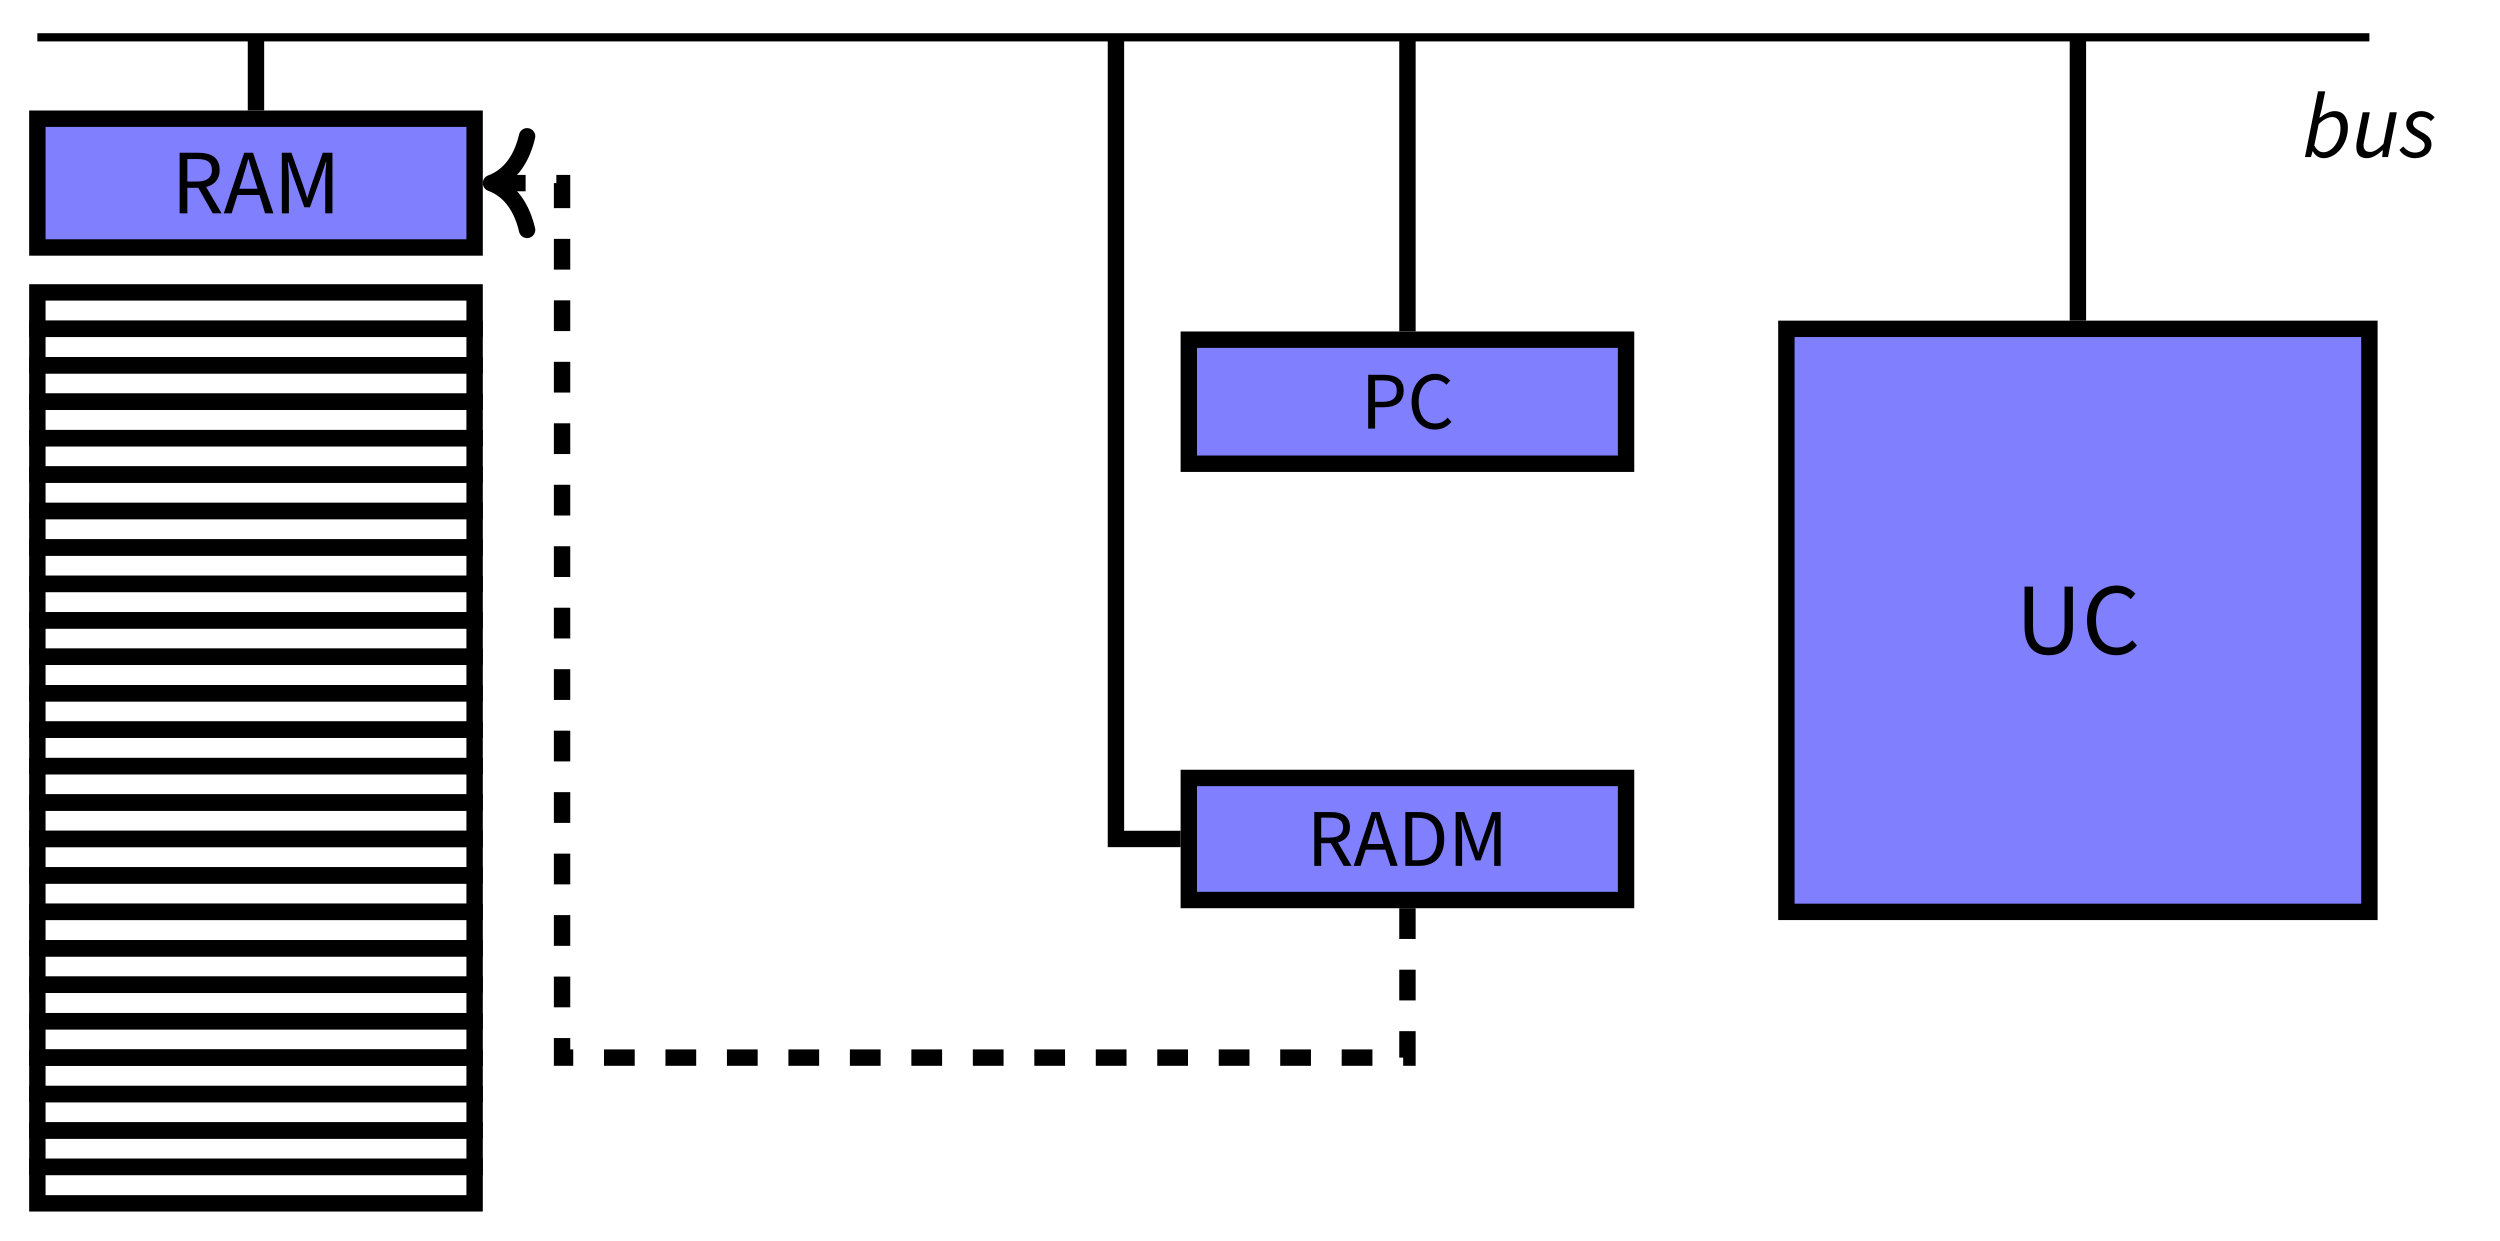
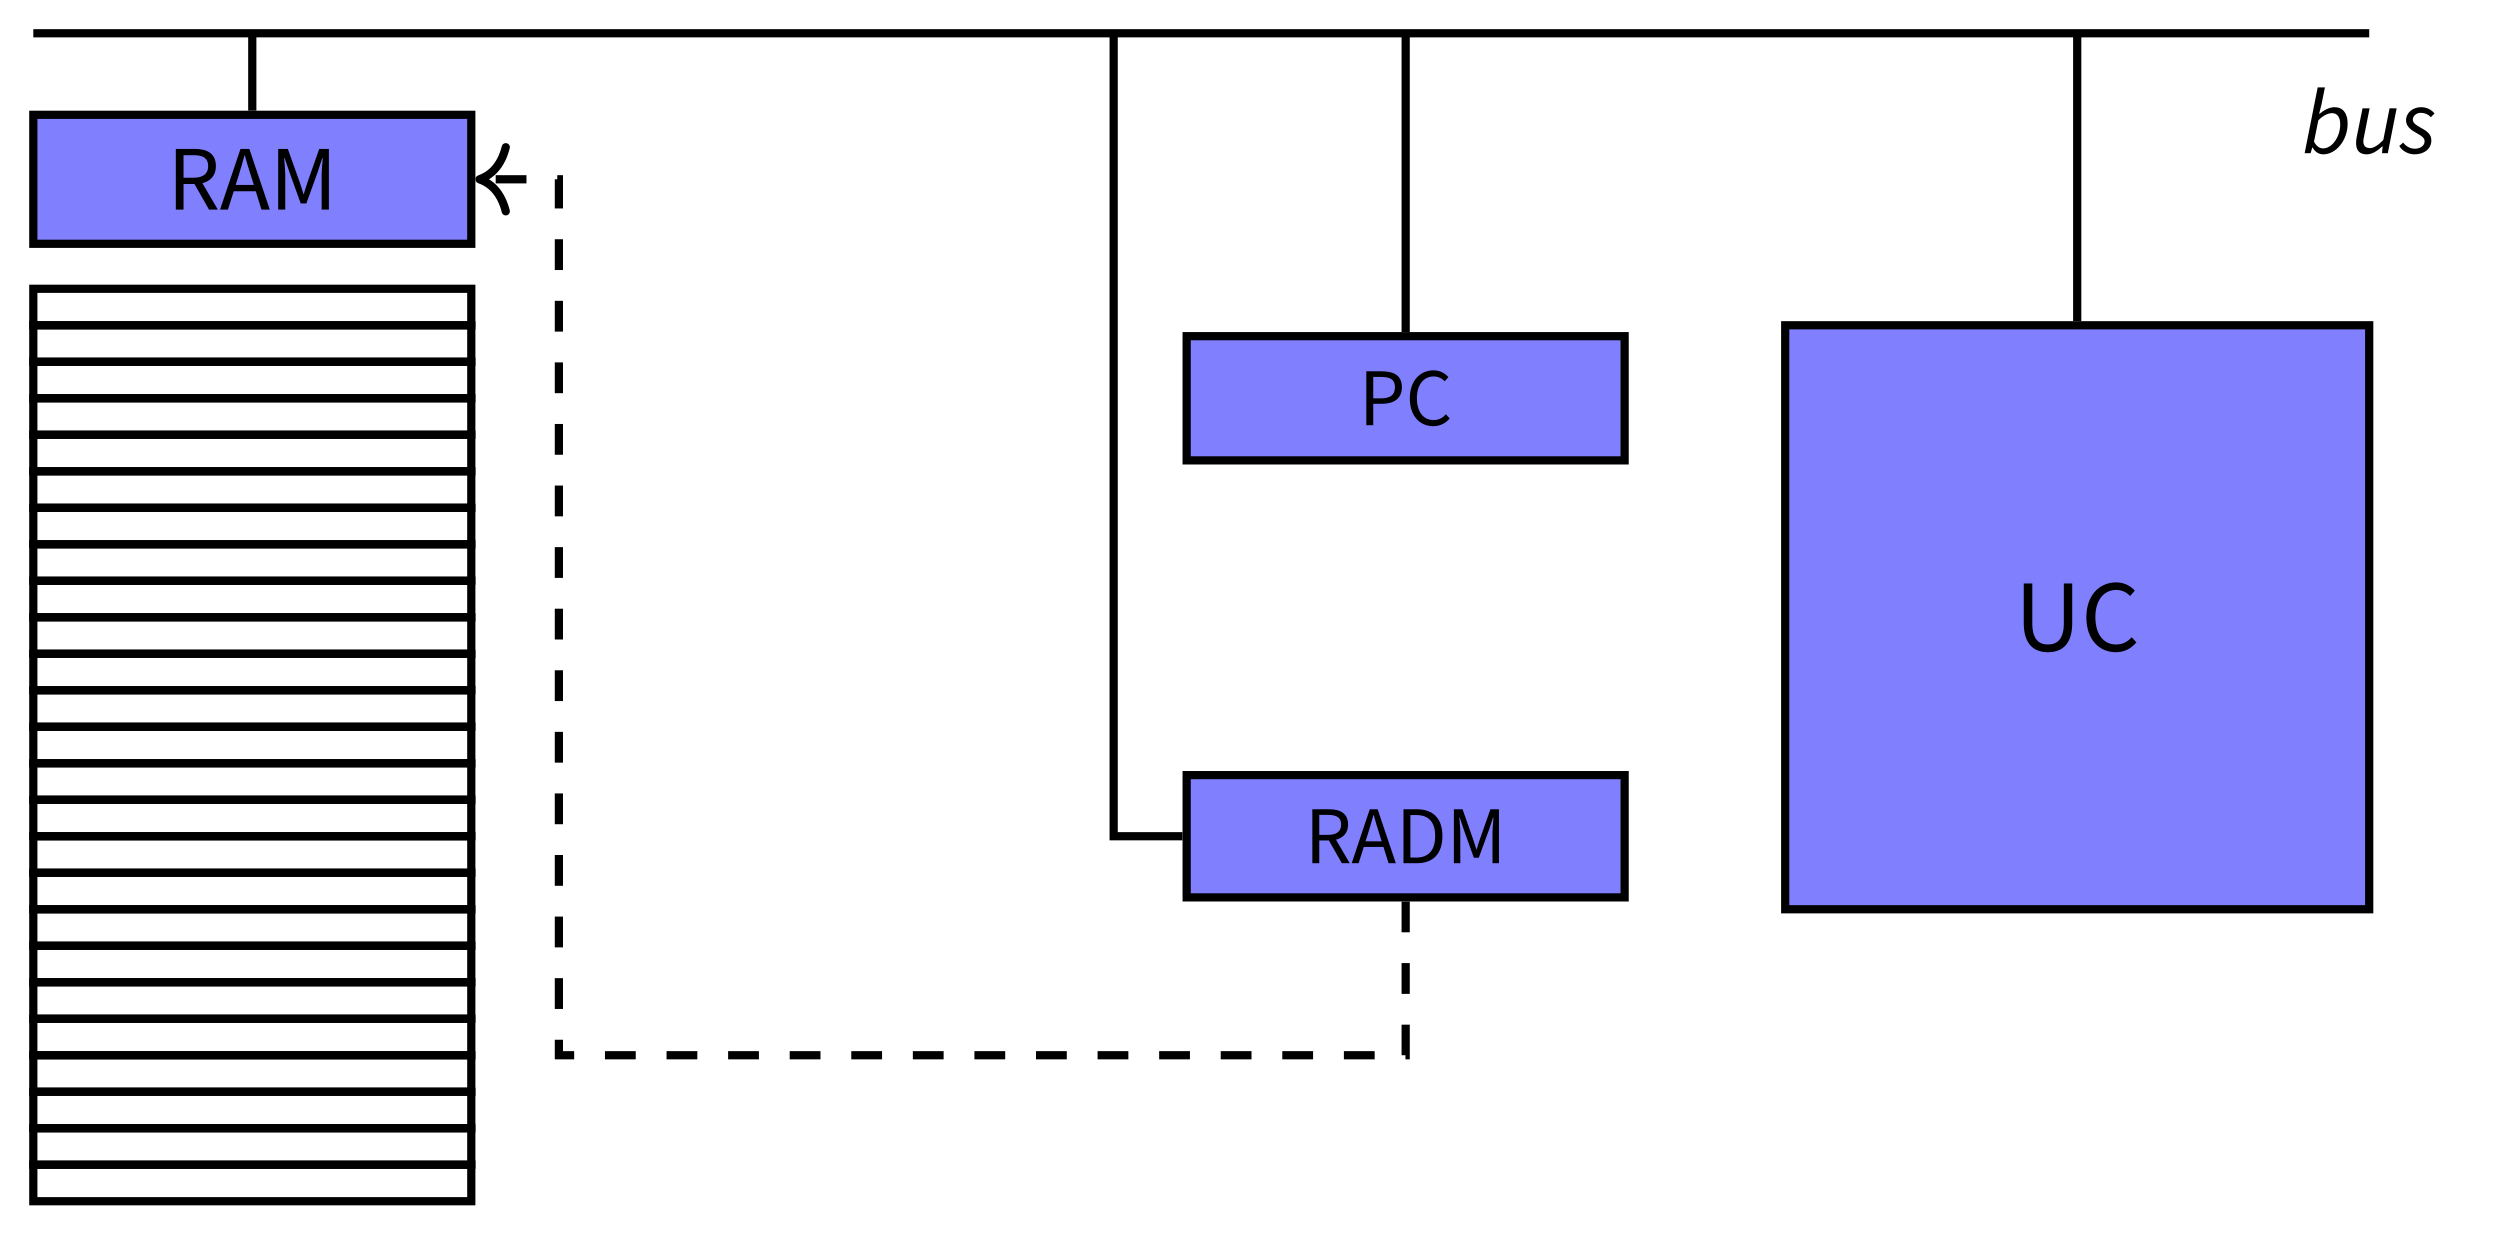
- <svg xmlns="http://www.w3.org/2000/svg" xmlns:xlink="http://www.w3.org/1999/xlink" width="243.104" height="120.649" viewBox="0 0 243.104 120.649">
+ <svg xmlns="http://www.w3.org/2000/svg" xmlns:xlink="http://www.w3.org/1999/xlink" width="242.705" height="119.852" viewBox="0 0 242.705 119.852">
  <defs>
    <g>
      <g id="glyph-0-0">
        <path d="M 0.812 0 L 1.562 0 L 1.562 -2.484 L 2.625 -2.484 L 4.031 0 L 4.891 0 L 3.391 -2.562 C 4.188 -2.766 4.703 -3.312 4.703 -4.219 C 4.703 -5.453 3.844 -5.891 2.641 -5.891 L 0.812 -5.891 Z M 1.562 -3.094 L 1.562 -5.281 L 2.531 -5.281 C 3.453 -5.281 3.953 -5 3.953 -4.219 C 3.953 -3.469 3.453 -3.094 2.531 -3.094 Z M 1.562 -3.094 " />
      </g>
      <g id="glyph-0-1">
        <path d="M 1.828 -3.281 C 2.031 -3.938 2.219 -4.578 2.406 -5.266 L 2.438 -5.266 C 2.625 -4.578 2.812 -3.938 3.031 -3.281 L 3.312 -2.391 L 1.547 -2.391 Z M 0.031 0 L 0.797 0 L 1.359 -1.781 L 3.5 -1.781 L 4.047 0 L 4.859 0 L 2.875 -5.891 L 2.016 -5.891 Z M 0.031 0 " />
      </g>
      <g id="glyph-0-2">
        <path d="M 0.797 0 L 1.484 0 L 1.484 -3.25 C 1.484 -3.766 1.422 -4.5 1.375 -5 L 1.422 -5 L 1.891 -3.625 L 2.984 -0.594 L 3.531 -0.594 L 4.625 -3.625 L 5.078 -5 L 5.125 -5 C 5.078 -4.5 5.016 -3.766 5.016 -3.25 L 5.016 0 L 5.719 0 L 5.719 -5.891 L 4.781 -5.891 L 3.672 -2.734 C 3.531 -2.328 3.422 -1.953 3.281 -1.5 L 3.25 -1.5 C 3.125 -1.953 3 -2.328 2.859 -2.734 L 1.734 -5.891 L 0.797 -5.891 Z M 0.797 0 " />
      </g>
      <g id="glyph-1-0">
        <path d="M 2.094 0.109 C 3.297 0.109 4.453 -1.203 4.453 -2.891 C 4.453 -3.906 3.969 -4.469 3.188 -4.469 C 2.656 -4.469 2.156 -4.172 1.719 -3.828 L 1.688 -3.828 L 1.906 -4.688 L 2.25 -6.391 L 1.547 -6.391 L 0.281 0 L 0.859 0 L 1.016 -0.547 L 1.062 -0.547 C 1.266 -0.156 1.625 0.109 2.094 0.109 Z M 2.078 -0.469 C 1.734 -0.469 1.438 -0.656 1.188 -1.125 L 1.609 -3.188 C 2.016 -3.625 2.531 -3.891 2.938 -3.891 C 3.422 -3.891 3.734 -3.531 3.734 -2.797 C 3.734 -1.578 2.938 -0.469 2.078 -0.469 Z M 2.078 -0.469 " />
      </g>
      <g id="glyph-1-1">
        <path d="M 1.5 0.109 C 2.031 0.109 2.547 -0.234 3 -0.656 L 3.047 -0.656 L 2.984 0 L 3.547 0 L 4.406 -4.359 L 3.719 -4.359 L 3.109 -1.281 C 2.578 -0.734 2.156 -0.5 1.828 -0.5 C 1.375 -0.5 1.172 -0.719 1.172 -1.172 C 1.172 -1.312 1.203 -1.438 1.25 -1.672 L 1.781 -4.359 L 1.094 -4.359 L 0.531 -1.578 C 0.484 -1.344 0.469 -1.188 0.469 -0.984 C 0.469 -0.312 0.766 0.109 1.5 0.109 Z M 1.5 0.109 " />
      </g>
      <g id="glyph-1-2">
        <path d="M 1.469 0.109 C 2.391 0.109 3.094 -0.422 3.094 -1.234 C 3.094 -1.766 2.812 -2.078 2.078 -2.469 C 1.625 -2.719 1.297 -2.922 1.297 -3.266 C 1.297 -3.609 1.625 -3.922 2.078 -3.922 C 2.469 -3.922 2.797 -3.766 3.047 -3.5 L 3.406 -3.859 C 3.078 -4.25 2.641 -4.469 2.094 -4.469 C 1.297 -4.469 0.641 -3.938 0.641 -3.188 C 0.641 -2.672 1.016 -2.312 1.562 -2.016 C 2.25 -1.625 2.438 -1.469 2.438 -1.141 C 2.438 -0.734 2.016 -0.438 1.516 -0.438 C 1.047 -0.438 0.641 -0.656 0.359 -1.031 L -0.016 -0.703 C 0.266 -0.203 0.875 0.109 1.469 0.109 Z M 1.469 0.109 " />
      </g>
      <g id="glyph-2-0">
        <path d="M 3.219 0.125 C 4.562 0.125 5.578 -0.609 5.578 -2.703 L 5.578 -6.547 L 4.766 -6.547 L 4.766 -2.688 C 4.766 -1.109 4.094 -0.625 3.219 -0.625 C 2.359 -0.625 1.703 -1.109 1.703 -2.688 L 1.703 -6.547 L 0.875 -6.547 L 0.875 -2.703 C 0.875 -0.609 1.891 0.125 3.219 0.125 Z M 3.219 0.125 " />
      </g>
      <g id="glyph-2-1">
        <path d="M 3.375 0.125 C 4.203 0.125 4.844 -0.219 5.375 -0.828 L 4.922 -1.328 C 4.5 -0.875 4.031 -0.625 3.406 -0.625 C 2.156 -0.625 1.391 -1.641 1.391 -3.297 C 1.391 -4.922 2.203 -5.922 3.422 -5.922 C 3.984 -5.922 4.422 -5.688 4.766 -5.328 L 5.219 -5.859 C 4.828 -6.281 4.219 -6.656 3.422 -6.656 C 1.75 -6.656 0.516 -5.375 0.516 -3.266 C 0.516 -1.141 1.734 0.125 3.375 0.125 Z M 3.375 0.125 " />
      </g>
      <g id="glyph-3-0">
        <path d="M 0.719 0 L 1.391 0 L 1.391 -2.078 L 2.234 -2.078 C 3.391 -2.078 4.172 -2.578 4.172 -3.688 C 4.172 -4.844 3.375 -5.234 2.203 -5.234 L 0.719 -5.234 Z M 1.391 -2.609 L 1.391 -4.688 L 2.125 -4.688 C 3.047 -4.688 3.5 -4.438 3.5 -3.688 C 3.5 -2.953 3.062 -2.609 2.156 -2.609 Z M 1.391 -2.609 " />
      </g>
      <g id="glyph-3-1">
        <path d="M 2.688 0.094 C 3.359 0.094 3.875 -0.172 4.297 -0.656 L 3.922 -1.062 C 3.594 -0.688 3.219 -0.5 2.719 -0.5 C 1.734 -0.5 1.109 -1.312 1.109 -2.625 C 1.109 -3.922 1.766 -4.734 2.734 -4.734 C 3.188 -4.734 3.531 -4.547 3.812 -4.266 L 4.172 -4.672 C 3.859 -5.016 3.375 -5.328 2.734 -5.328 C 1.406 -5.328 0.422 -4.297 0.422 -2.609 C 0.422 -0.906 1.391 0.094 2.688 0.094 Z M 2.688 0.094 " />
      </g>
      <g id="glyph-3-2">
        <path d="M 0.719 0 L 1.391 0 L 1.391 -2.203 L 2.328 -2.203 L 3.578 0 L 4.344 0 L 3.016 -2.281 C 3.719 -2.469 4.188 -2.938 4.188 -3.75 C 4.188 -4.844 3.422 -5.234 2.344 -5.234 L 0.719 -5.234 Z M 1.391 -2.75 L 1.391 -4.688 L 2.25 -4.688 C 3.062 -4.688 3.516 -4.438 3.516 -3.75 C 3.516 -3.078 3.062 -2.75 2.25 -2.75 Z M 1.391 -2.75 " />
      </g>
      <g id="glyph-3-3">
        <path d="M 1.625 -2.922 C 1.812 -3.5 1.969 -4.078 2.141 -4.672 L 2.172 -4.672 C 2.328 -4.078 2.5 -3.5 2.688 -2.922 L 2.938 -2.125 L 1.375 -2.125 Z M 0.031 0 L 0.703 0 L 1.203 -1.578 L 3.109 -1.578 L 3.609 0 L 4.312 0 L 2.547 -5.234 L 1.781 -5.234 Z M 0.031 0 " />
      </g>
      <g id="glyph-3-4">
        <path d="M 0.719 0 L 2.062 0 C 3.641 0 4.5 -0.969 4.5 -2.641 C 4.5 -4.297 3.641 -5.234 2.031 -5.234 L 0.719 -5.234 Z M 1.391 -0.547 L 1.391 -4.672 L 1.969 -4.672 C 3.203 -4.672 3.797 -3.953 3.797 -2.641 C 3.797 -1.312 3.203 -0.547 1.969 -0.547 Z M 1.391 -0.547 " />
      </g>
      <g id="glyph-3-5">
        <path d="M 0.703 0 L 1.328 0 L 1.328 -2.891 C 1.328 -3.344 1.266 -4 1.234 -4.453 L 1.266 -4.453 L 1.672 -3.234 L 2.641 -0.531 L 3.125 -0.531 L 4.109 -3.234 L 4.516 -4.453 L 4.547 -4.453 C 4.516 -4 4.453 -3.344 4.453 -2.891 L 4.453 0 L 5.078 0 L 5.078 -5.234 L 4.25 -5.234 L 3.266 -2.438 C 3.125 -2.062 3.031 -1.734 2.922 -1.344 L 2.891 -1.344 C 2.766 -1.734 2.656 -2.062 2.531 -2.438 L 1.547 -5.234 L 0.703 -5.234 Z M 0.703 0 " />
      </g>
    </g>
  </defs>
-   <path fill-rule="nonzero" fill="rgb(50%, 50%, 100%)" fill-opacity="1" stroke-width="1.594" stroke-linecap="butt" stroke-linejoin="miter" stroke="rgb(0%, 0%, 0%)" stroke-opacity="1" stroke-miterlimit="10" d="M 0.001 92.951 L 42.52 92.951 L 42.52 105.474 L 0.001 105.474 Z M 0.001 92.951 " transform="matrix(1, 0, 0, -1, 3.632, 117.017)" />
+   <path fill-rule="nonzero" fill="rgb(50%, 50%, 100%)" fill-opacity="1" stroke-width="0.797" stroke-linecap="butt" stroke-linejoin="miter" stroke="rgb(0%, 0%, 0%)" stroke-opacity="1" stroke-miterlimit="10" d="M 0.001 92.951 L 42.521 92.951 L 42.521 105.474 L 0.001 105.474 Z M 0.001 92.951 " transform="matrix(1, 0, 0, -1, 3.233, 116.619)" />
  <g fill="rgb(0%, 0%, 0%)" fill-opacity="1">
-     <use xlink:href="#glyph-0-0" x="16.656" y="20.746" />
+     <use xlink:href="#glyph-0-0" x="16.257" y="20.347" />
  </g>
  <g fill="rgb(0%, 0%, 0%)" fill-opacity="1">
-     <use xlink:href="#glyph-0-1" x="21.731" y="20.746" />
-     <use xlink:href="#glyph-0-2" x="26.609" y="20.746" />
+     <use xlink:href="#glyph-0-1" x="21.332" y="20.347" />
+     <use xlink:href="#glyph-0-2" x="26.21" y="20.347" />
  </g>
-   <path fill="none" stroke-width="1.594" stroke-linecap="butt" stroke-linejoin="miter" stroke="rgb(0%, 0%, 0%)" stroke-opacity="1" stroke-miterlimit="10" d="M 0.001 0.001 L 0.001 3.544 L 42.52 3.544 L 42.52 0.001 Z M 0.001 0.001 " transform="matrix(1, 0, 0, -1, 3.632, 117.017)" />
-   <path fill="none" stroke-width="1.594" stroke-linecap="butt" stroke-linejoin="miter" stroke="rgb(0%, 0%, 0%)" stroke-opacity="1" stroke-miterlimit="10" d="M 0.001 3.544 L 0.001 7.087 L 42.52 7.087 L 42.52 3.544 Z M 0.001 3.544 " transform="matrix(1, 0, 0, -1, 3.632, 117.017)" />
-   <path fill="none" stroke-width="1.594" stroke-linecap="butt" stroke-linejoin="miter" stroke="rgb(0%, 0%, 0%)" stroke-opacity="1" stroke-miterlimit="10" d="M 0.001 7.087 L 0.001 10.63 L 42.52 10.63 L 42.52 7.087 Z M 0.001 7.087 " transform="matrix(1, 0, 0, -1, 3.632, 117.017)" />
-   <path fill="none" stroke-width="1.594" stroke-linecap="butt" stroke-linejoin="miter" stroke="rgb(0%, 0%, 0%)" stroke-opacity="1" stroke-miterlimit="10" d="M 0.001 10.63 L 0.001 14.173 L 42.52 14.173 L 42.52 10.63 Z M 0.001 10.63 " transform="matrix(1, 0, 0, -1, 3.632, 117.017)" />
-   <path fill="none" stroke-width="1.594" stroke-linecap="butt" stroke-linejoin="miter" stroke="rgb(0%, 0%, 0%)" stroke-opacity="1" stroke-miterlimit="10" d="M 0.001 14.173 L 0.001 17.716 L 42.52 17.716 L 42.52 14.173 Z M 0.001 14.173 " transform="matrix(1, 0, 0, -1, 3.632, 117.017)" />
-   <path fill="none" stroke-width="1.594" stroke-linecap="butt" stroke-linejoin="miter" stroke="rgb(0%, 0%, 0%)" stroke-opacity="1" stroke-miterlimit="10" d="M 0.001 17.716 L 0.001 21.259 L 42.52 21.259 L 42.52 17.716 Z M 0.001 17.716 " transform="matrix(1, 0, 0, -1, 3.632, 117.017)" />
-   <path fill="none" stroke-width="1.594" stroke-linecap="butt" stroke-linejoin="miter" stroke="rgb(0%, 0%, 0%)" stroke-opacity="1" stroke-miterlimit="10" d="M 0.001 21.259 L 0.001 24.802 L 42.52 24.802 L 42.52 21.259 Z M 0.001 21.259 " transform="matrix(1, 0, 0, -1, 3.632, 117.017)" />
-   <path fill="none" stroke-width="1.594" stroke-linecap="butt" stroke-linejoin="miter" stroke="rgb(0%, 0%, 0%)" stroke-opacity="1" stroke-miterlimit="10" d="M 0.001 24.802 L 0.001 28.345 L 42.52 28.345 L 42.52 24.802 Z M 0.001 24.802 " transform="matrix(1, 0, 0, -1, 3.632, 117.017)" />
-   <path fill="none" stroke-width="1.594" stroke-linecap="butt" stroke-linejoin="miter" stroke="rgb(0%, 0%, 0%)" stroke-opacity="1" stroke-miterlimit="10" d="M 0.001 28.345 L 0.001 31.892 L 42.52 31.892 L 42.52 28.345 Z M 0.001 28.345 " transform="matrix(1, 0, 0, -1, 3.632, 117.017)" />
-   <path fill="none" stroke-width="1.594" stroke-linecap="butt" stroke-linejoin="miter" stroke="rgb(0%, 0%, 0%)" stroke-opacity="1" stroke-miterlimit="10" d="M 0.001 31.892 L 0.001 35.435 L 42.52 35.435 L 42.52 31.892 Z M 0.001 31.892 " transform="matrix(1, 0, 0, -1, 3.632, 117.017)" />
-   <path fill="none" stroke-width="1.594" stroke-linecap="butt" stroke-linejoin="miter" stroke="rgb(0%, 0%, 0%)" stroke-opacity="1" stroke-miterlimit="10" d="M 0.001 35.435 L 0.001 38.978 L 42.52 38.978 L 42.52 35.435 Z M 0.001 35.435 " transform="matrix(1, 0, 0, -1, 3.632, 117.017)" />
-   <path fill="none" stroke-width="1.594" stroke-linecap="butt" stroke-linejoin="miter" stroke="rgb(0%, 0%, 0%)" stroke-opacity="1" stroke-miterlimit="10" d="M 0.001 38.978 L 0.001 42.521 L 42.52 42.521 L 42.52 38.978 Z M 0.001 38.978 " transform="matrix(1, 0, 0, -1, 3.632, 117.017)" />
-   <path fill="none" stroke-width="1.594" stroke-linecap="butt" stroke-linejoin="miter" stroke="rgb(0%, 0%, 0%)" stroke-opacity="1" stroke-miterlimit="10" d="M 0.001 42.521 L 0.001 46.064 L 42.52 46.064 L 42.52 42.521 Z M 0.001 42.521 " transform="matrix(1, 0, 0, -1, 3.632, 117.017)" />
-   <path fill="none" stroke-width="1.594" stroke-linecap="butt" stroke-linejoin="miter" stroke="rgb(0%, 0%, 0%)" stroke-opacity="1" stroke-miterlimit="10" d="M 0.001 46.064 L 0.001 49.607 L 42.52 49.607 L 42.52 46.064 Z M 0.001 46.064 " transform="matrix(1, 0, 0, -1, 3.632, 117.017)" />
-   <path fill="none" stroke-width="1.594" stroke-linecap="butt" stroke-linejoin="miter" stroke="rgb(0%, 0%, 0%)" stroke-opacity="1" stroke-miterlimit="10" d="M 0.001 49.607 L 0.001 53.15 L 42.52 53.15 L 42.52 49.607 Z M 0.001 49.607 " transform="matrix(1, 0, 0, -1, 3.632, 117.017)" />
-   <path fill="none" stroke-width="1.594" stroke-linecap="butt" stroke-linejoin="miter" stroke="rgb(0%, 0%, 0%)" stroke-opacity="1" stroke-miterlimit="10" d="M 0.001 53.15 L 0.001 56.693 L 42.52 56.693 L 42.52 53.15 Z M 0.001 53.15 " transform="matrix(1, 0, 0, -1, 3.632, 117.017)" />
-   <path fill="none" stroke-width="1.594" stroke-linecap="butt" stroke-linejoin="miter" stroke="rgb(0%, 0%, 0%)" stroke-opacity="1" stroke-miterlimit="10" d="M 0.001 56.693 L 0.001 60.236 L 42.52 60.236 L 42.52 56.693 Z M 0.001 56.693 " transform="matrix(1, 0, 0, -1, 3.632, 117.017)" />
-   <path fill="none" stroke-width="1.594" stroke-linecap="butt" stroke-linejoin="miter" stroke="rgb(0%, 0%, 0%)" stroke-opacity="1" stroke-miterlimit="10" d="M 0.001 60.236 L 0.001 63.779 L 42.52 63.779 L 42.52 60.236 Z M 0.001 60.236 " transform="matrix(1, 0, 0, -1, 3.632, 117.017)" />
-   <path fill="none" stroke-width="1.594" stroke-linecap="butt" stroke-linejoin="miter" stroke="rgb(0%, 0%, 0%)" stroke-opacity="1" stroke-miterlimit="10" d="M 0.001 63.779 L 0.001 67.326 L 42.52 67.326 L 42.52 63.779 Z M 0.001 63.779 " transform="matrix(1, 0, 0, -1, 3.632, 117.017)" />
-   <path fill="none" stroke-width="1.594" stroke-linecap="butt" stroke-linejoin="miter" stroke="rgb(0%, 0%, 0%)" stroke-opacity="1" stroke-miterlimit="10" d="M 0.001 67.326 L 0.001 70.869 L 42.52 70.869 L 42.52 67.326 Z M 0.001 67.326 " transform="matrix(1, 0, 0, -1, 3.632, 117.017)" />
-   <path fill="none" stroke-width="1.594" stroke-linecap="butt" stroke-linejoin="miter" stroke="rgb(0%, 0%, 0%)" stroke-opacity="1" stroke-miterlimit="10" d="M 0.001 70.869 L 0.001 74.412 L 42.52 74.412 L 42.52 70.869 Z M 0.001 70.869 " transform="matrix(1, 0, 0, -1, 3.632, 117.017)" />
-   <path fill="none" stroke-width="1.594" stroke-linecap="butt" stroke-linejoin="miter" stroke="rgb(0%, 0%, 0%)" stroke-opacity="1" stroke-miterlimit="10" d="M 0.001 74.412 L 0.001 77.954 L 42.52 77.954 L 42.52 74.412 Z M 0.001 74.412 " transform="matrix(1, 0, 0, -1, 3.632, 117.017)" />
-   <path fill="none" stroke-width="1.594" stroke-linecap="butt" stroke-linejoin="miter" stroke="rgb(0%, 0%, 0%)" stroke-opacity="1" stroke-miterlimit="10" d="M 0.001 77.954 L 0.001 81.497 L 42.52 81.497 L 42.52 77.954 Z M 0.001 77.954 " transform="matrix(1, 0, 0, -1, 3.632, 117.017)" />
-   <path fill="none" stroke-width="1.594" stroke-linecap="butt" stroke-linejoin="miter" stroke="rgb(0%, 0%, 0%)" stroke-opacity="1" stroke-miterlimit="10" d="M 0.001 81.497 L 0.001 85.04 L 42.52 85.04 L 42.52 81.497 Z M 0.001 81.497 " transform="matrix(1, 0, 0, -1, 3.632, 117.017)" />
-   <path fill="none" stroke-width="1.594" stroke-linecap="butt" stroke-linejoin="miter" stroke="rgb(0%, 0%, 0%)" stroke-opacity="1" stroke-miterlimit="10" d="M 0.001 85.04 L 0.001 88.583 L 42.52 88.583 L 42.52 85.04 Z M 0.001 85.04 " transform="matrix(1, 0, 0, -1, 3.632, 117.017)" />
-   <path fill="none" stroke-width="1.594" stroke-linecap="butt" stroke-linejoin="miter" stroke="rgb(0%, 0%, 0%)" stroke-opacity="1" stroke-miterlimit="10" d="M 21.259 106.271 L 21.259 113.388 " transform="matrix(1, 0, 0, -1, 3.632, 117.017)" />
-   <path fill="none" stroke-width="0.797" stroke-linecap="butt" stroke-linejoin="miter" stroke="rgb(0%, 0%, 0%)" stroke-opacity="1" stroke-miterlimit="10" d="M 0.001 113.388 L 226.774 113.388 " transform="matrix(1, 0, 0, -1, 3.632, 117.017)" />
+   <path fill="none" stroke-width="0.797" stroke-linecap="butt" stroke-linejoin="miter" stroke="rgb(0%, 0%, 0%)" stroke-opacity="1" stroke-miterlimit="10" d="M 0.001 0.002 L 0.001 3.545 L 42.521 3.545 L 42.521 0.002 Z M 0.001 0.002 " transform="matrix(1, 0, 0, -1, 3.233, 116.619)" />
+   <path fill="none" stroke-width="0.797" stroke-linecap="butt" stroke-linejoin="miter" stroke="rgb(0%, 0%, 0%)" stroke-opacity="1" stroke-miterlimit="10" d="M 0.001 3.545 L 0.001 7.088 L 42.521 7.088 L 42.521 3.545 Z M 0.001 3.545 " transform="matrix(1, 0, 0, -1, 3.233, 116.619)" />
+   <path fill="none" stroke-width="0.797" stroke-linecap="butt" stroke-linejoin="miter" stroke="rgb(0%, 0%, 0%)" stroke-opacity="1" stroke-miterlimit="10" d="M 0.001 7.088 L 0.001 10.631 L 42.521 10.631 L 42.521 7.088 Z M 0.001 7.088 " transform="matrix(1, 0, 0, -1, 3.233, 116.619)" />
+   <path fill="none" stroke-width="0.797" stroke-linecap="butt" stroke-linejoin="miter" stroke="rgb(0%, 0%, 0%)" stroke-opacity="1" stroke-miterlimit="10" d="M 0.001 10.631 L 0.001 14.174 L 42.521 14.174 L 42.521 10.631 Z M 0.001 10.631 " transform="matrix(1, 0, 0, -1, 3.233, 116.619)" />
+   <path fill="none" stroke-width="0.797" stroke-linecap="butt" stroke-linejoin="miter" stroke="rgb(0%, 0%, 0%)" stroke-opacity="1" stroke-miterlimit="10" d="M 0.001 14.174 L 0.001 17.717 L 42.521 17.717 L 42.521 14.174 Z M 0.001 14.174 " transform="matrix(1, 0, 0, -1, 3.233, 116.619)" />
+   <path fill="none" stroke-width="0.797" stroke-linecap="butt" stroke-linejoin="miter" stroke="rgb(0%, 0%, 0%)" stroke-opacity="1" stroke-miterlimit="10" d="M 0.001 17.717 L 0.001 21.26 L 42.521 21.26 L 42.521 17.717 Z M 0.001 17.717 " transform="matrix(1, 0, 0, -1, 3.233, 116.619)" />
+   <path fill="none" stroke-width="0.797" stroke-linecap="butt" stroke-linejoin="miter" stroke="rgb(0%, 0%, 0%)" stroke-opacity="1" stroke-miterlimit="10" d="M 0.001 21.26 L 0.001 24.803 L 42.521 24.803 L 42.521 21.26 Z M 0.001 21.26 " transform="matrix(1, 0, 0, -1, 3.233, 116.619)" />
+   <path fill="none" stroke-width="0.797" stroke-linecap="butt" stroke-linejoin="miter" stroke="rgb(0%, 0%, 0%)" stroke-opacity="1" stroke-miterlimit="10" d="M 0.001 24.803 L 0.001 28.346 L 42.521 28.346 L 42.521 24.803 Z M 0.001 24.803 " transform="matrix(1, 0, 0, -1, 3.233, 116.619)" />
+   <path fill="none" stroke-width="0.797" stroke-linecap="butt" stroke-linejoin="miter" stroke="rgb(0%, 0%, 0%)" stroke-opacity="1" stroke-miterlimit="10" d="M 0.001 28.346 L 0.001 31.889 L 42.521 31.889 L 42.521 28.346 Z M 0.001 28.346 " transform="matrix(1, 0, 0, -1, 3.233, 116.619)" />
+   <path fill="none" stroke-width="0.797" stroke-linecap="butt" stroke-linejoin="miter" stroke="rgb(0%, 0%, 0%)" stroke-opacity="1" stroke-miterlimit="10" d="M 0.001 31.889 L 0.001 35.435 L 42.521 35.435 L 42.521 31.889 Z M 0.001 31.889 " transform="matrix(1, 0, 0, -1, 3.233, 116.619)" />
+   <path fill="none" stroke-width="0.797" stroke-linecap="butt" stroke-linejoin="miter" stroke="rgb(0%, 0%, 0%)" stroke-opacity="1" stroke-miterlimit="10" d="M 0.001 35.435 L 0.001 38.978 L 42.521 38.978 L 42.521 35.435 Z M 0.001 35.435 " transform="matrix(1, 0, 0, -1, 3.233, 116.619)" />
+   <path fill="none" stroke-width="0.797" stroke-linecap="butt" stroke-linejoin="miter" stroke="rgb(0%, 0%, 0%)" stroke-opacity="1" stroke-miterlimit="10" d="M 0.001 38.978 L 0.001 42.521 L 42.521 42.521 L 42.521 38.978 Z M 0.001 38.978 " transform="matrix(1, 0, 0, -1, 3.233, 116.619)" />
+   <path fill="none" stroke-width="0.797" stroke-linecap="butt" stroke-linejoin="miter" stroke="rgb(0%, 0%, 0%)" stroke-opacity="1" stroke-miterlimit="10" d="M 0.001 42.521 L 0.001 46.064 L 42.521 46.064 L 42.521 42.521 Z M 0.001 42.521 " transform="matrix(1, 0, 0, -1, 3.233, 116.619)" />
+   <path fill="none" stroke-width="0.797" stroke-linecap="butt" stroke-linejoin="miter" stroke="rgb(0%, 0%, 0%)" stroke-opacity="1" stroke-miterlimit="10" d="M 0.001 46.064 L 0.001 49.607 L 42.521 49.607 L 42.521 46.064 Z M 0.001 46.064 " transform="matrix(1, 0, 0, -1, 3.233, 116.619)" />
+   <path fill="none" stroke-width="0.797" stroke-linecap="butt" stroke-linejoin="miter" stroke="rgb(0%, 0%, 0%)" stroke-opacity="1" stroke-miterlimit="10" d="M 0.001 49.607 L 0.001 53.15 L 42.521 53.15 L 42.521 49.607 Z M 0.001 49.607 " transform="matrix(1, 0, 0, -1, 3.233, 116.619)" />
+   <path fill="none" stroke-width="0.797" stroke-linecap="butt" stroke-linejoin="miter" stroke="rgb(0%, 0%, 0%)" stroke-opacity="1" stroke-miterlimit="10" d="M 0.001 53.15 L 0.001 56.693 L 42.521 56.693 L 42.521 53.15 Z M 0.001 53.15 " transform="matrix(1, 0, 0, -1, 3.233, 116.619)" />
+   <path fill="none" stroke-width="0.797" stroke-linecap="butt" stroke-linejoin="miter" stroke="rgb(0%, 0%, 0%)" stroke-opacity="1" stroke-miterlimit="10" d="M 0.001 56.693 L 0.001 60.236 L 42.521 60.236 L 42.521 56.693 Z M 0.001 56.693 " transform="matrix(1, 0, 0, -1, 3.233, 116.619)" />
+   <path fill="none" stroke-width="0.797" stroke-linecap="butt" stroke-linejoin="miter" stroke="rgb(0%, 0%, 0%)" stroke-opacity="1" stroke-miterlimit="10" d="M 0.001 60.236 L 0.001 63.779 L 42.521 63.779 L 42.521 60.236 Z M 0.001 60.236 " transform="matrix(1, 0, 0, -1, 3.233, 116.619)" />
+   <path fill="none" stroke-width="0.797" stroke-linecap="butt" stroke-linejoin="miter" stroke="rgb(0%, 0%, 0%)" stroke-opacity="1" stroke-miterlimit="10" d="M 0.001 63.779 L 0.001 67.322 L 42.521 67.322 L 42.521 63.779 Z M 0.001 63.779 " transform="matrix(1, 0, 0, -1, 3.233, 116.619)" />
+   <path fill="none" stroke-width="0.797" stroke-linecap="butt" stroke-linejoin="miter" stroke="rgb(0%, 0%, 0%)" stroke-opacity="1" stroke-miterlimit="10" d="M 0.001 67.322 L 0.001 70.865 L 42.521 70.865 L 42.521 67.322 Z M 0.001 67.322 " transform="matrix(1, 0, 0, -1, 3.233, 116.619)" />
+   <path fill="none" stroke-width="0.797" stroke-linecap="butt" stroke-linejoin="miter" stroke="rgb(0%, 0%, 0%)" stroke-opacity="1" stroke-miterlimit="10" d="M 0.001 70.865 L 0.001 74.412 L 42.521 74.412 L 42.521 70.865 Z M 0.001 70.865 " transform="matrix(1, 0, 0, -1, 3.233, 116.619)" />
+   <path fill="none" stroke-width="0.797" stroke-linecap="butt" stroke-linejoin="miter" stroke="rgb(0%, 0%, 0%)" stroke-opacity="1" stroke-miterlimit="10" d="M 0.001 74.412 L 0.001 77.955 L 42.521 77.955 L 42.521 74.412 Z M 0.001 74.412 " transform="matrix(1, 0, 0, -1, 3.233, 116.619)" />
+   <path fill="none" stroke-width="0.797" stroke-linecap="butt" stroke-linejoin="miter" stroke="rgb(0%, 0%, 0%)" stroke-opacity="1" stroke-miterlimit="10" d="M 0.001 77.955 L 0.001 81.498 L 42.521 81.498 L 42.521 77.955 Z M 0.001 77.955 " transform="matrix(1, 0, 0, -1, 3.233, 116.619)" />
+   <path fill="none" stroke-width="0.797" stroke-linecap="butt" stroke-linejoin="miter" stroke="rgb(0%, 0%, 0%)" stroke-opacity="1" stroke-miterlimit="10" d="M 0.001 81.498 L 0.001 85.041 L 42.521 85.041 L 42.521 81.498 Z M 0.001 81.498 " transform="matrix(1, 0, 0, -1, 3.233, 116.619)" />
+   <path fill="none" stroke-width="0.797" stroke-linecap="butt" stroke-linejoin="miter" stroke="rgb(0%, 0%, 0%)" stroke-opacity="1" stroke-miterlimit="10" d="M 0.001 85.041 L 0.001 88.584 L 42.521 88.584 L 42.521 85.041 Z M 0.001 85.041 " transform="matrix(1, 0, 0, -1, 3.233, 116.619)" />
+   <path fill="none" stroke-width="0.797" stroke-linecap="butt" stroke-linejoin="miter" stroke="rgb(0%, 0%, 0%)" stroke-opacity="1" stroke-miterlimit="10" d="M 21.259 105.873 L 21.259 113.389 " transform="matrix(1, 0, 0, -1, 3.233, 116.619)" />
+   <path fill="none" stroke-width="0.797" stroke-linecap="butt" stroke-linejoin="miter" stroke="rgb(0%, 0%, 0%)" stroke-opacity="1" stroke-miterlimit="10" d="M 0.001 113.389 L 226.775 113.389 " transform="matrix(1, 0, 0, -1, 3.233, 116.619)" />
  <g fill="rgb(0%, 0%, 0%)" fill-opacity="1">
-     <use xlink:href="#glyph-1-0" x="223.858" y="15.274" />
-     <use xlink:href="#glyph-1-1" x="228.664" y="15.274" />
-     <use xlink:href="#glyph-1-2" x="233.344" y="15.274" />
+     <use xlink:href="#glyph-1-0" x="223.459" y="14.875" />
+     <use xlink:href="#glyph-1-1" x="228.265" y="14.875" />
+     <use xlink:href="#glyph-1-2" x="232.945" y="14.875" />
  </g>
-   <path fill-rule="nonzero" fill="rgb(50%, 50%, 100%)" fill-opacity="1" stroke-width="1.594" stroke-linecap="butt" stroke-linejoin="miter" stroke="rgb(0%, 0%, 0%)" stroke-opacity="1" stroke-miterlimit="10" d="M 170.079 28.345 L 226.774 28.345 L 226.774 85.04 L 170.079 85.04 Z M 170.079 28.345 " transform="matrix(1, 0, 0, -1, 3.632, 117.017)" />
+   <path fill-rule="nonzero" fill="rgb(50%, 50%, 100%)" fill-opacity="1" stroke-width="0.797" stroke-linecap="butt" stroke-linejoin="miter" stroke="rgb(0%, 0%, 0%)" stroke-opacity="1" stroke-miterlimit="10" d="M 170.079 28.346 L 226.775 28.346 L 226.775 85.041 L 170.079 85.041 Z M 170.079 28.346 " transform="matrix(1, 0, 0, -1, 3.233, 116.619)" />
  <g fill="rgb(0%, 0%, 0%)" fill-opacity="1">
-     <use xlink:href="#glyph-2-0" x="195.994" y="63.592" />
-     <use xlink:href="#glyph-2-1" x="202.43" y="63.592" />
+     <use xlink:href="#glyph-2-0" x="195.596" y="63.194" />
+     <use xlink:href="#glyph-2-1" x="202.032" y="63.194" />
  </g>
-   <path fill="none" stroke-width="1.594" stroke-linecap="butt" stroke-linejoin="miter" stroke="rgb(0%, 0%, 0%)" stroke-opacity="1" stroke-miterlimit="10" d="M 198.427 85.837 L 198.427 113.388 " transform="matrix(1, 0, 0, -1, 3.632, 117.017)" />
-   <path fill-rule="nonzero" fill="rgb(50%, 50%, 100%)" fill-opacity="1" stroke-width="1.594" stroke-linecap="butt" stroke-linejoin="miter" stroke="rgb(0%, 0%, 0%)" stroke-opacity="1" stroke-miterlimit="10" d="M 111.97 71.923 L 154.489 71.923 L 154.489 83.986 L 111.97 83.986 Z M 111.97 71.923 " transform="matrix(1, 0, 0, -1, 3.632, 117.017)" />
+   <path fill="none" stroke-width="0.797" stroke-linecap="butt" stroke-linejoin="miter" stroke="rgb(0%, 0%, 0%)" stroke-opacity="1" stroke-miterlimit="10" d="M 198.427 85.439 L 198.427 113.389 " transform="matrix(1, 0, 0, -1, 3.233, 116.619)" />
+   <path fill-rule="nonzero" fill="rgb(50%, 50%, 100%)" fill-opacity="1" stroke-width="0.797" stroke-linecap="butt" stroke-linejoin="miter" stroke="rgb(0%, 0%, 0%)" stroke-opacity="1" stroke-miterlimit="10" d="M 111.97 71.924 L 154.49 71.924 L 154.49 83.982 L 111.97 83.982 Z M 111.97 71.924 " transform="matrix(1, 0, 0, -1, 3.233, 116.619)" />
  <g fill="rgb(0%, 0%, 0%)" fill-opacity="1">
-     <use xlink:href="#glyph-3-0" x="132.325" y="41.679" />
-     <use xlink:href="#glyph-3-1" x="136.844" y="41.679" />
+     <use xlink:href="#glyph-3-0" x="131.926" y="41.28" />
+     <use xlink:href="#glyph-3-1" x="136.445" y="41.28" />
  </g>
-   <path fill="none" stroke-width="1.594" stroke-linecap="butt" stroke-linejoin="miter" stroke="rgb(0%, 0%, 0%)" stroke-opacity="1" stroke-miterlimit="10" d="M 133.231 84.783 L 133.231 113.388 " transform="matrix(1, 0, 0, -1, 3.632, 117.017)" />
-   <path fill-rule="nonzero" fill="rgb(50%, 50%, 100%)" fill-opacity="1" stroke-width="1.594" stroke-linecap="butt" stroke-linejoin="miter" stroke="rgb(0%, 0%, 0%)" stroke-opacity="1" stroke-miterlimit="10" d="M 111.97 29.497 L 154.489 29.497 L 154.489 41.369 L 111.97 41.369 Z M 111.97 29.497 " transform="matrix(1, 0, 0, -1, 3.632, 117.017)" />
+   <path fill="none" stroke-width="0.797" stroke-linecap="butt" stroke-linejoin="miter" stroke="rgb(0%, 0%, 0%)" stroke-opacity="1" stroke-miterlimit="10" d="M 133.232 84.381 L 133.232 113.389 " transform="matrix(1, 0, 0, -1, 3.233, 116.619)" />
+   <path fill-rule="nonzero" fill="rgb(50%, 50%, 100%)" fill-opacity="1" stroke-width="0.797" stroke-linecap="butt" stroke-linejoin="miter" stroke="rgb(0%, 0%, 0%)" stroke-opacity="1" stroke-miterlimit="10" d="M 111.97 29.498 L 154.49 29.498 L 154.49 41.369 L 111.97 41.369 Z M 111.97 29.498 " transform="matrix(1, 0, 0, -1, 3.233, 116.619)" />
  <g fill="rgb(0%, 0%, 0%)" fill-opacity="1">
-     <use xlink:href="#glyph-3-2" x="127.084" y="84.198" />
+     <use xlink:href="#glyph-3-2" x="126.686" y="83.8" />
  </g>
  <g fill="rgb(0%, 0%, 0%)" fill-opacity="1">
-     <use xlink:href="#glyph-3-3" x="131.603" y="84.198" />
-     <use xlink:href="#glyph-3-4" x="135.939" y="84.198" />
-     <use xlink:href="#glyph-3-5" x="140.848" y="84.198" />
+     <use xlink:href="#glyph-3-3" x="131.197" y="83.8" />
+     <use xlink:href="#glyph-3-4" x="135.533" y="83.8" />
+     <use xlink:href="#glyph-3-5" x="140.442" y="83.8" />
  </g>
-   <path fill="none" stroke-width="1.594" stroke-linecap="butt" stroke-linejoin="miter" stroke="rgb(0%, 0%, 0%)" stroke-opacity="1" stroke-miterlimit="10" d="M 111.173 35.435 L 104.884 35.435 L 104.884 113.388 " transform="matrix(1, 0, 0, -1, 3.632, 117.017)" />
-   <path fill="none" stroke-width="1.594" stroke-linecap="butt" stroke-linejoin="miter" stroke="rgb(0%, 0%, 0%)" stroke-opacity="1" stroke-dasharray="2.989 2.989" stroke-miterlimit="10" d="M 133.231 28.701 L 133.231 14.173 L 51.024 14.173 L 51.024 99.212 L 44.911 99.212 " transform="matrix(1, 0, 0, -1, 3.632, 117.017)" />
-   <path fill="none" stroke-width="1.594" stroke-linecap="round" stroke-linejoin="round" stroke="rgb(0%, 0%, 0%)" stroke-opacity="1" stroke-miterlimit="10" d="M -3.508 4.552 C -2.867 1.822 -1.437 0.533 0 0.002 C -1.437 -0.53 -2.867 -1.819 -3.508 -4.549 " transform="matrix(-1, 0, 0, 1, 47.74624, 17.80318)" />
+   <path fill="none" stroke-width="0.797" stroke-linecap="butt" stroke-linejoin="miter" stroke="rgb(0%, 0%, 0%)" stroke-opacity="1" stroke-miterlimit="10" d="M 111.572 35.435 L 104.884 35.435 L 104.884 113.389 " transform="matrix(1, 0, 0, -1, 3.233, 116.619)" />
+   <path fill="none" stroke-width="0.797" stroke-linecap="butt" stroke-linejoin="miter" stroke="rgb(0%, 0%, 0%)" stroke-opacity="1" stroke-dasharray="2.989 2.989" stroke-miterlimit="10" d="M 133.232 29.099 L 133.232 14.174 L 51.025 14.174 L 51.025 99.213 L 43.716 99.213 " transform="matrix(1, 0, 0, -1, 3.233, 116.619)" />
+   <path fill="none" stroke-width="0.797" stroke-linecap="round" stroke-linejoin="round" stroke="rgb(0%, 0%, 0%)" stroke-opacity="1" stroke-miterlimit="10" d="M -2.551 3.11 C -2.083 1.243 -1.047 0.364 -0.001 0.001 C -1.047 -0.362 -2.083 -1.245 -2.551 -3.112 " transform="matrix(-1, 0, 0, 1, 46.55021, 17.40518)" />
</svg>
